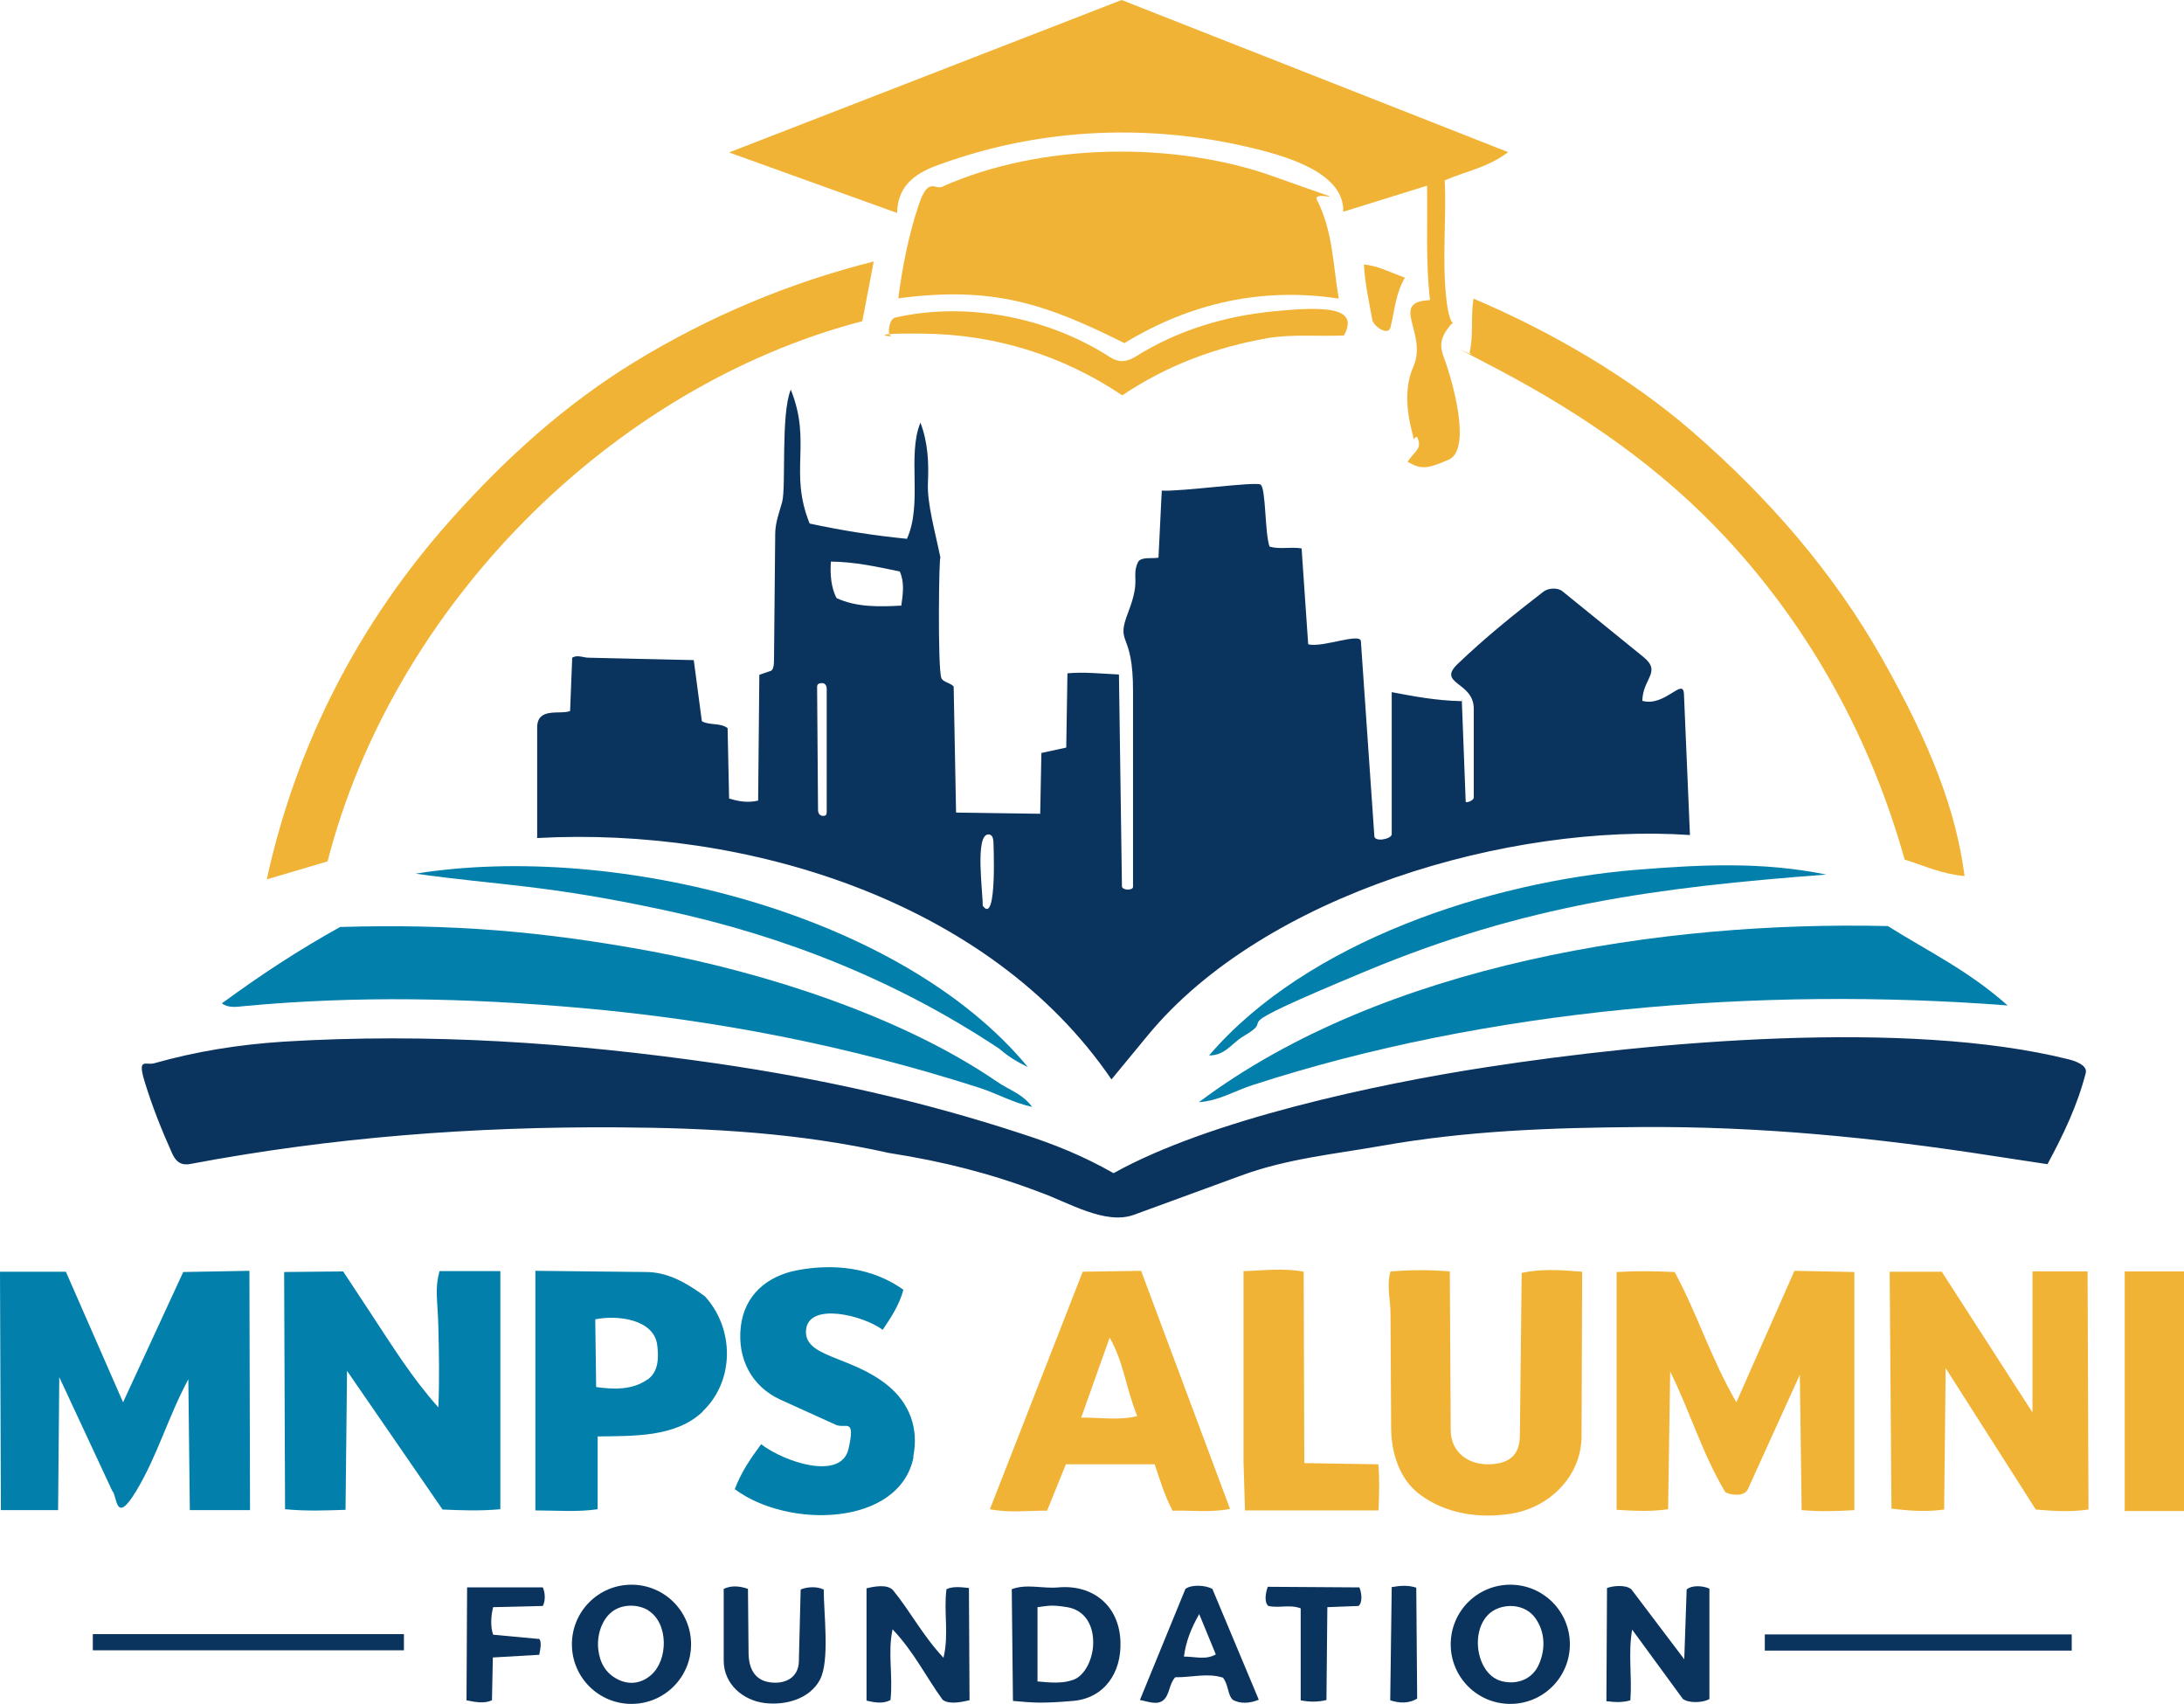
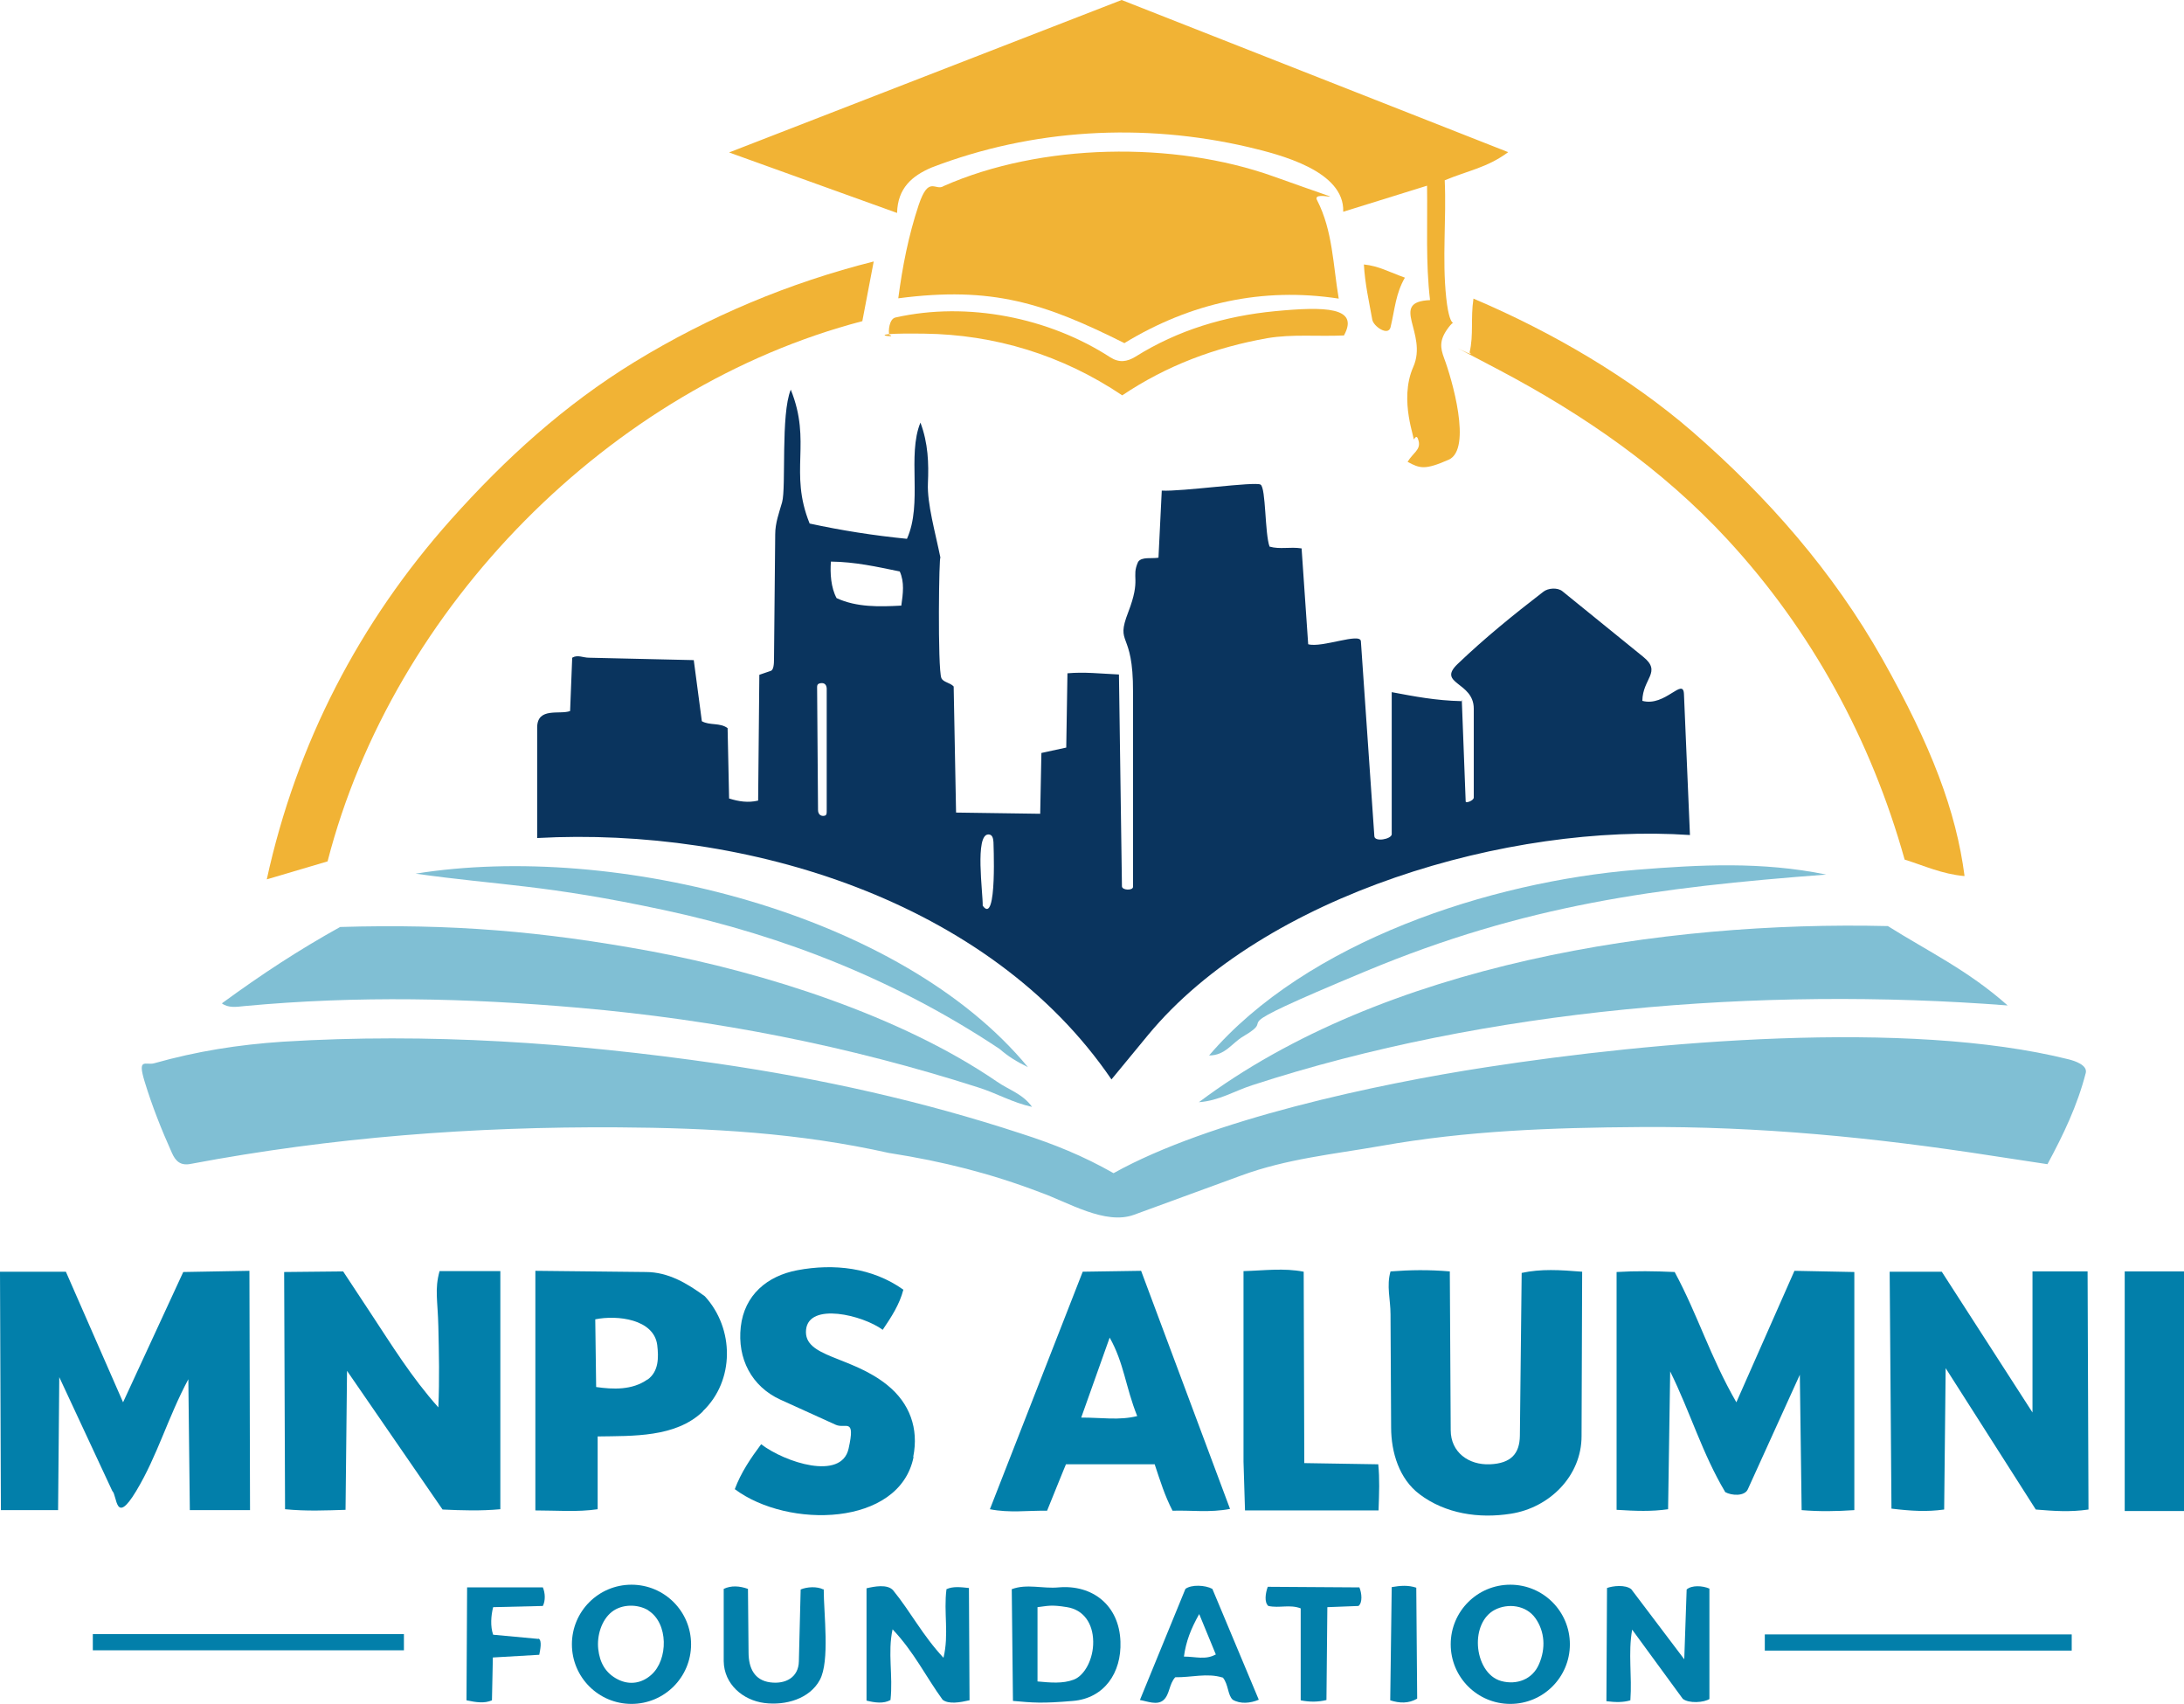
<svg xmlns="http://www.w3.org/2000/svg" id="Layer_2" data-name="Layer 2" viewBox="0 0 729.4 568.9">
  <defs>
    <style>
      .cls-1 {
        fill: #027faa;
      }

      .cls-2 {
        fill: #0a345e;
      }

      .cls-3 {
+         fill: #80bfd4;
+       }
+ 
+       .cls-4 {
        fill: #f1b335;
      }
    </style>
  </defs>
  <g id="Layer_1-2" data-name="Layer 1">
    <g>
-       <path class="cls-3" d="M472,146.7c1,.6-5-12.9,0-24.2s-8.3-21.7,5.6-22.3c-1.5-12.6-.8-24.8-1-38.2l-28,8.7c.5-13.7-21.2-19.1-31.7-21.6-35.2-8.2-72.1-6.1-105.7,6.8-6.6,2.8-11.4,6.9-11.6,15.2l-56.1-20.2L374.6,0l129.1,50.8c-7,5.2-13.6,6.2-21.2,9.4.6,12.9-.9,26.1.5,39.2s4,5.7.8,9.9-2.8,6.8-1.5,10.3c2.5,6.6,9.5,30.4,1.5,33.9s-9.6,2.9-13.7.7c1.8-3,4.4-4,3.7-6.9s-1.4-.4-1.8-.6h0Z" />
-       <path class="cls-3" d="M375.6,114.6c-26.8-13.4-44.2-19.1-75.6-15,1.4-10.6,3.4-20.9,6.8-31.1s5.6-4.5,8.4-6.4c32.4-14.3,76.8-15.1,110.1-3.2s12,3.5,14.6,8c5.2,10.1,5.3,21.6,7.2,32.8-25.5-3.9-49.4,1.4-71.5,14.8v.1Z" />
-       <path class="cls-3" d="M288.1,107.2c-84.3,22-156.8,95.4-178.7,180.4l-20.3,6c9.9-45.4,31-85.9,61.4-120,18.3-20.5,38-38.4,61.5-52.8,24.9-15.2,51.6-26.4,79.8-33.5l-3.8,19.9h.1Z" />
-       <path class="cls-3" d="M656,292.5c-7.5-.7-13.2-3.4-19.9-5.5-11.2-40-31.1-76.5-59.2-106.9-21.7-23.5-47.9-41.6-76.1-56.5s-6.5-3.1-10-5.9c1.4-5.9.3-11.4,1.3-18,26.6,11.3,52.4,26.5,73.1,44.4,25.2,21.9,47.1,46.9,63.5,76s24.6,50.8,27.4,72.3l-.1.1Z" />
-       <path class="cls-3" d="M448.9,112c-9,.4-17.2-.5-25.6.9-17.5,3.1-33.6,9.1-48.5,19.1-20.1-13.5-42.6-20.3-66.1-20.6s-7.8,1.7-11.7.4c-.4-1.3,0-5.4,2.1-5.8,24-5.4,51.2,0,71.7,13.3,3,1.9,5.6,1.5,8.4-.2,14.2-8.9,29.9-13.6,46.6-15.2s28.2-1.4,23.1,8v.1Z" />
-       <path class="cls-3" d="M464.4,109.3c-.8,3-5.7-.3-6.1-2.6-1.1-6.2-2.4-11.7-2.8-18.4,5,.5,8.6,2.6,13.7,4.4-3.1,5.4-3.3,10.3-4.8,16.6h0Z" />
-       <path class="cls-2" d="M297.1,385c-30.3-6.8-59.8-8.4-90.6-8.6-48.3-.3-95.6,3.3-142.8,12.2-3.5.7-5.1-1-6.3-3.7-3.5-7.8-6.6-15.6-9.1-23.8s.4-5.3,3.2-6.1c14.2-4,28-6.2,43-7.2,48.7-3,96.6.3,145.1,7.3,34.9,5.1,68.3,12.5,101.5,23.4,10.9,3.5,20.6,7.4,30.8,13.2,31.9-17.8,88-29.8,124.6-35.4,55.7-8.6,140.4-16.1,194.4-2.6,2,.5,6.3,1.9,5.7,4.5-2.8,10.9-7.5,20.7-12.8,30.5l-18.4-2.8c-39.3-6.1-77.8-9.9-117.7-9.6-29.5.2-57.8,1.2-86.5,6.3-16,2.8-31.5,4.3-46.7,9.9l-35.8,13.1c-9.6,3.5-22-4.2-31.3-7.5-16.5-6.3-32.4-10.3-50.2-13.1h-.1Z" />
-       <path class="cls-1" d="M344.8,369.6c-6.8-1.5-11.7-4.5-18-6.5-43.4-13.9-87.5-22.6-133.2-26.6-37.7-3.3-74.3-4.1-111.9-.6-2.7.3-5.5.7-7.6-.9,13.4-9.8,25.8-17.9,39.5-25.5,37.3-1.1,67.4,1.4,103.8,8.1,38,7.1,83.5,21.6,115.5,43.5,4,2.8,8.7,4.1,11.8,8.5h.1Z" />
-       <path class="cls-1" d="M670.5,335.7c-82.8-6.4-173.9,1.1-252.2,26.6-6.2,2-11.1,5.2-17.9,5.7,61.7-46.3,155-60.6,230.1-58.8,13.5,8.5,26.7,14.7,40,26.5Z" />
-       <path class="cls-1" d="M415.1,346.1c-3.7,2.2-5.9,6.3-11.3,6.3,32.6-38.1,93.8-58,142.8-62,21.2-1.7,41.8-2.8,63.3,1.6-56.7,4.3-100.5,10.1-153.6,32.2s-27.7,14-41.2,21.9h0Z" />
-       <path class="cls-1" d="M343.3,356.3c-3.9-1.9-6.6-3.6-9.5-6.1-34.1-22.7-71.7-37.7-111.8-46.3s-54.7-8.2-83.2-12.2c66.5-10.7,162.1,13.2,204.5,64.6Z" />
+       <path class="cls-4" d="M472,146.7c1,.6-5-12.9,0-24.2s-8.3-21.7,5.6-22.3c-1.5-12.6-.8-24.8-1-38.2l-28,8.7c.5-13.7-21.2-19.1-31.7-21.6-35.2-8.2-72.1-6.1-105.7,6.8-6.6,2.8-11.4,6.9-11.6,15.2l-56.1-20.2L374.6,0l129.1,50.8c-7,5.2-13.6,6.2-21.2,9.4.6,12.9-.9,26.1.5,39.2s4,5.7.8,9.9-2.8,6.8-1.5,10.3c2.5,6.6,9.5,30.4,1.5,33.9s-9.6,2.9-13.7.7c1.8-3,4.4-4,3.7-6.9s-1.4-.4-1.8-.6h0Z" />
+       <path class="cls-4" d="M375.6,114.6c-26.8-13.4-44.2-19.1-75.6-15,1.4-10.6,3.4-20.9,6.8-31.1s5.6-4.5,8.4-6.4c32.4-14.3,76.8-15.1,110.1-3.2s12,3.5,14.6,8c5.2,10.1,5.3,21.6,7.2,32.8-25.5-3.9-49.4,1.4-71.5,14.8v.1Z" />
+       <path class="cls-4" d="M288.1,107.2c-84.3,22-156.8,95.4-178.7,180.4l-20.3,6c9.9-45.4,31-85.9,61.4-120,18.3-20.5,38-38.4,61.5-52.8,24.9-15.2,51.6-26.4,79.8-33.5l-3.8,19.9h.1Z" />
+       <path class="cls-4" d="M656,292.5c-7.5-.7-13.2-3.4-19.9-5.5-11.2-40-31.1-76.5-59.2-106.9-21.7-23.5-47.9-41.6-76.1-56.5s-6.5-3.1-10-5.9c1.4-5.9.3-11.4,1.3-18,26.6,11.3,52.4,26.5,73.1,44.4,25.2,21.9,47.1,46.9,63.5,76s24.6,50.8,27.4,72.3l-.1.1Z" />
+       <path class="cls-4" d="M448.9,112c-9,.4-17.2-.5-25.6.9-17.5,3.1-33.6,9.1-48.5,19.1-20.1-13.5-42.6-20.3-66.1-20.6s-7.8,1.7-11.7.4c-.4-1.3,0-5.4,2.1-5.8,24-5.4,51.2,0,71.7,13.3,3,1.9,5.6,1.5,8.4-.2,14.2-8.9,29.9-13.6,46.6-15.2s28.2-1.4,23.1,8v.1Z" />
+       <path class="cls-4" d="M464.4,109.3c-.8,3-5.7-.3-6.1-2.6-1.1-6.2-2.4-11.7-2.8-18.4,5,.5,8.6,2.6,13.7,4.4-3.1,5.4-3.3,10.3-4.8,16.6h0Z" />
+       <path class="cls-3" d="M297.1,385c-30.3-6.8-59.8-8.4-90.6-8.6-48.3-.3-95.6,3.3-142.8,12.2-3.5.7-5.1-1-6.3-3.7-3.5-7.8-6.6-15.6-9.1-23.8s.4-5.3,3.2-6.1c14.2-4,28-6.2,43-7.2,48.7-3,96.6.3,145.1,7.3,34.9,5.1,68.3,12.5,101.5,23.4,10.9,3.5,20.6,7.4,30.8,13.2,31.9-17.8,88-29.8,124.6-35.4,55.7-8.6,140.4-16.1,194.4-2.6,2,.5,6.3,1.9,5.7,4.5-2.8,10.9-7.5,20.7-12.8,30.5l-18.4-2.8c-39.3-6.1-77.8-9.9-117.7-9.6-29.5.2-57.8,1.2-86.5,6.3-16,2.8-31.5,4.3-46.7,9.9l-35.8,13.1c-9.6,3.5-22-4.2-31.3-7.5-16.5-6.3-32.4-10.3-50.2-13.1h-.1Z" />
+       <path class="cls-3" d="M344.8,369.6c-6.8-1.5-11.7-4.5-18-6.5-43.4-13.9-87.5-22.6-133.2-26.6-37.7-3.3-74.3-4.1-111.9-.6-2.7.3-5.5.7-7.6-.9,13.4-9.8,25.8-17.9,39.5-25.5,37.3-1.1,67.4,1.4,103.8,8.1,38,7.1,83.5,21.6,115.5,43.5,4,2.8,8.7,4.1,11.8,8.5h.1Z" />
+       <path class="cls-3" d="M670.5,335.7c-82.8-6.4-173.9,1.1-252.2,26.6-6.2,2-11.1,5.2-17.9,5.7,61.7-46.3,155-60.6,230.1-58.8,13.5,8.5,26.7,14.7,40,26.5Z" />
+       <path class="cls-3" d="M415.1,346.1c-3.7,2.2-5.9,6.3-11.3,6.3,32.6-38.1,93.8-58,142.8-62,21.2-1.7,41.8-2.8,63.3,1.6-56.7,4.3-100.5,10.1-153.6,32.2s-27.7,14-41.2,21.9h0Z" />
+       <path class="cls-3" d="M343.3,356.3c-3.9-1.9-6.6-3.6-9.5-6.1-34.1-22.7-71.7-37.7-111.8-46.3s-54.7-8.2-83.2-12.2c66.5-10.7,162.1,13.2,204.5,64.6Z" />
      <path class="cls-2" d="M488.2,233.6l1.3,34c0,.7,2.7-.3,2.7-1.3v-29.7c0-9-12.4-8.2-5.4-14.9,9.1-8.7,18.6-16.4,28.6-24.1,1.6-1.3,4.8-1.5,6.4-.2l27,21.9c6.3,5.1-.2,7.2-.3,14.7,7.6,2.1,13.7-8.1,13.9-2.2l2,47c-60.2-4.1-142.1,19.7-181,66.8l-12.2,14.8c-40.8-59.9-122.4-84.4-191.8-80.6v-37c.1-6.8,7.6-4.1,11-5.4l.7-17.8c1.8-1.1,3.6,0,5.6,0l35,.8,2.7,20.4c2.7,1.5,6,.4,8.6,2.3l.5,23.5c3.2,1,6.3,1.5,9.7.7l.4-42,3.8-1.3c1-.3,1.1-2.4,1.1-4.1l.4-41.5c0-3.8,1.3-7.2,2.3-10.7,1.4-5-.5-29.4,2.9-37.6,7.1,17.6-.7,27.4,6.3,44.7,10.6,2.3,21.4,4,32.5,5.1,5.3-11.8,0-27.8,4.5-38.8,2.6,6.9,2.8,13.6,2.5,20.3s2.5,16.5,4.2,24.9c-.5-2.4-1,37,.3,40.1.6,1.4,2.9,1.5,4.1,2.8l.8,42.1,28.1.4.4-20.3,8.3-1.8.4-24.8c5.7-.5,10.8.1,17.2.4l1,70.7c0,1.4,3.7,1.5,3.7.2v-65.1c.1-20.9-6-15.2-1.6-26.6s.9-11.5,3.3-16.8c1.2-1.8,4.6-1,6.8-1.4l1.1-22.4c6.5.4,31.2-3.1,33-2s1.4,16.4,3,20.7c3.5,1,6.8,0,10.7.6l2.2,32c4.6,1.3,17.4-4,17.6-1l4.5,65.1c.1,2,5.6,1,5.8-.6v-47.5c7.5,1.4,14.6,2.8,23.3,3l.1-.5ZM301,202.3c.6-4.2,1.1-7.9-.5-11.5-7.8-1.6-14.9-3.2-23-3.3-.3,3.9,0,8.7,1.9,12.2,6.7,3.1,14.3,2.9,21.6,2.5v.1ZM276.1,269.9v-39.5c.1-1.6-.6-2.5-2-2.3s-1.2.9-1.2,2.3l.3,40c0,1.4.8,2.1,1.9,2s1-.7,1-2.5h0ZM331.8,281.2c-.1-1.4-.4-2.6-1.7-2.6-4.6,0-1.8,19.6-1.9,23.8,5,7,3.5-22.3,3.6-21.2Z" />
      <path class="cls-1" d="M19.8,459.6l-.4,44.6H.3l-.3-79.6h22l19.1,43.6,20.1-43.5,22.1-.4.2,79.9h-20.1l-.5-43.7c-6.9,12.9-10.3,25.5-17.4,37.3s-6.3,1.5-8,0l-17.8-38.2h.1Z" />
      <path class="cls-1" d="M95.2,504l-.3-79.3,19.7-.2,9.1,13.8c7.2,10.9,13.7,21.5,22.7,31.6.4-9.6.2-18,0-26.9s-1.3-12.4.4-18.6h20.3v79.5c-6.6.6-12.6.4-19.3.1l-31.9-46.3-.5,46.4c-6.7.2-12.9.5-20.2-.2v.1Z" />
      <path class="cls-1" d="M305.1,486.5c-4.7,23.2-41.9,24-59.7,10.7,2.1-5.6,5.3-10.3,8.8-15,8,6.1,26.8,12.2,29.2,1.5s-1-6.5-4.3-8l-18.5-8.4c-9.6-4.4-14.4-13.7-13.2-24.3s8.8-17,18.9-18.9c12.2-2.3,25-.9,35.4,6.5-1.3,5-4,9.1-6.9,13.4-6.6-4.9-24.7-9.3-25.6,0s15,8.6,27.2,18.5c7.4,6,10.5,14.4,8.6,23.9l.1.1Z" />
      <path class="cls-1" d="M234.7,471.3c-9.1,8.7-23.4,8.1-35.1,8.3v24.3c-6.8,1-13.6.4-20.8.4v-80l36.9.4c7.5,0,13.8,3.8,19.7,8.1,9.9,10.8,10,28.2-.7,38.4v.1ZM216.3,460.6c3.7-2.7,3.7-7.3,3.2-11.5-1.1-8.7-13.4-10.1-20.7-8.6l.3,22.6c5.6.8,12,1.1,17.1-2.5h.1Z" />
-       <path class="cls-3" d="M557.8,457.7l-.7,46.2c-5.6.8-10.7.6-17.2.2v-79.4c6.5-.4,12.7-.3,19.4,0,7.8,14.5,11.8,28.2,20.6,43.5l19.4-43.9,20,.4v79.5c-6,.4-11.6.5-17.6,0l-.6-45.2-17.4,38.3c-1.1,2.3-5.3,2.1-7.5.9-7.7-12.9-11.6-26.5-18.4-40.3v-.2Z" />
-       <path class="cls-3" d="M697.5,504c-6.2.9-11.5.5-17.6,0l-30.1-47.2-.5,47.2c-5.8.8-10.9.5-17.6-.3l-.6-79.1h17.4l30.3,47v-47.1h18.4l.3,79.4v.1Z" />
-       <path class="cls-3" d="M528.4,424.5l-.2,55c0,13.3-10.7,23.9-23.6,25.9-10.7,1.7-21.9,0-30.5-6.5-6.8-5.1-9.5-14-9.5-22.3l-.2-37.8c0-4.9-1.4-9.5,0-14.3,6.5-.5,12.8-.6,19.8,0l.3,53c0,7.4,6,11.7,13.1,11.4s9.9-3.6,10-9.5l.6-54.4c6.5-1.4,12.7-1,20.2-.4v-.1Z" />
-       <path class="cls-3" d="M460.4,504.3h-44.6l-.5-16.3v-63.6c7.1-.2,13.4-1.1,20.1.2l.2,63.9,24.7.4c.5,4.9.3,9.4.1,15.4h0Z" />
-       <rect class="cls-3" x="709.6" y="424.5" width="19.8" height="80" />
-       <path class="cls-3" d="M385.6,488.9h-29.6c0-.1-6.3,15.5-6.3,15.5-6.6-.1-12.5.8-19.1-.5l31-79.3,19.5-.3,29.7,79.5c-6.9,1.3-12.8.4-19.2.6-2.6-5-4.1-9.9-6-15.6v.1ZM379.8,472.8c-3.9-9.7-4.4-17.7-9.2-26.2l-9.5,26.7c7.1,0,12.6,1,18.7-.5Z" />
-       <path class="cls-2" d="M323.7,567.7c-3,.7-6.9,1.4-8.9-.2-5.6-7.7-9.5-15.9-16.7-23.5-1.7,7.8.2,15.4-.7,23.6-2.3,1.3-5.2.9-8,.2v-37.5c2.5-.6,7-1.5,8.9.7,5.8,7.1,9.8,15,16.8,22.5,1.9-7.9,0-15.2,1-22.9,2.1-1,4.7-.7,7.5-.4l.2,37.5h-.1Z" />
-       <path class="cls-2" d="M571,567.2c-1.9,1.3-7,1.6-9,0l-16.9-23.1c-1.4,7.9,0,15.4-.6,23.6-2.3.7-4.8.7-8,.3l.2-37.8c1.9-.7,6.1-1.2,8.1.4l17.7,23.4.8-23.3c1.7-1.5,5.3-1.3,7.6-.3v36.8h.1Z" />
-       <path class="cls-2" d="M374.2,548.1c.4,10.4-5.4,18.9-15.8,19.8s-13.5.6-20.1,0l-.4-37.3c5-1.9,10.4-.1,15.6-.6,11.4-1,20.3,6,20.7,18.1ZM365.1,548c-.1-6-3.2-10.5-8.7-11.4s-6.4-.4-9.9,0v24.8c4.3.4,8.4.8,12.1-.6s6.6-7,6.5-12.7v-.1Z" />
-       <path class="cls-2" d="M230.8,549c0,11-8.9,19.9-19.9,19.9s-19.9-8.9-19.9-19.9,8.9-19.9,19.9-19.9,19.9,8.9,19.9,19.9ZM216.6,537.7c-3.6-2.2-8.9-2.2-12.3.5s-5,7.9-4.5,12.4,2.4,8,6.5,10.1,8.2,1.2,11.2-1.5c5.7-5,5.8-17.3-1-21.5h.1Z" />
-       <path class="cls-2" d="M524.3,549c0,11-8.9,19.9-19.9,19.9s-19.9-8.9-19.9-19.9,8.9-19.9,19.9-19.9,19.9,8.9,19.9,19.9ZM514,555.6c2.3-5.3,1.9-10.9-1.2-15.3s-9.2-5.1-13.6-2.8c-4,2.1-5.9,7-5.6,12s2.9,10.5,7.9,11.8,10.3-.5,12.5-5.7h0Z" />
-       <path class="cls-2" d="M275.1,530.5c0,8.4,2.1,24.1-1.3,30.4s-11.4,8.6-18.5,7.7-13.5-6.2-13.6-14v-24.1c2.5-1.2,5.3-1,8.1,0l.2,21.2c0,5.3,2,9.3,7.2,10s9.5-1.7,9.6-7l.6-24c2.1-.9,5.5-1.1,7.6,0l.1-.2Z" />
-       <path class="cls-2" d="M408.3,560.1c-5.1-1.6-10.5,0-15.8-.1-2.1,2.3-1.8,5.7-3.9,7.6s-5.5.4-7.9,0l15.2-37.1c2-1.5,6.6-1.3,9,0l15.5,37c-2.8,1.2-6.2,1.5-8.7,0-1.7-1.5-1.4-5.1-3.3-7.4h-.1ZM406.1,552.5l-5.6-13.6c-2.8,5-4.4,9.1-5.1,14.2,3.9,0,7.2,1.2,10.6-.7l.1.1Z" />
-       <rect class="cls-2" x="31" y="545.6" width="103.9" height="5.4" />
-       <rect class="cls-2" x="589.4" y="545.7" width="102.5" height="5.4" />
-       <path class="cls-2" d="M179.9,547.1c1.2.7.5,3.8.2,5.4l-15.5.9-.3,14.3c-2.5,1.1-5.2.7-8.5,0l.2-37.7h25.3c.8,1.9.9,4.4,0,6.2l-16.6.4c-.7,2.7-1,6.4,0,9.2l15.1,1.4.1-.1Z" />
-       <path class="cls-2" d="M443,567.6c-2.8.7-5.7.7-8.6.1v-30.7c-3.7-1.4-7.1,0-10.8-.8-1.4-1.2-1-4.2-.2-6.4l30.6.2c.8,1.9,1.1,5.1-.3,6.2l-10.4.4-.3,31Z" />
-       <path class="cls-2" d="M473.2,567.2c-2.8,1.6-5.8,1.5-8.9.5l.5-37.8c2.9-.5,5.5-.7,8.2.2l.3,37-.1.1Z" />
+       <path class="cls-1" d="M557.8,457.7l-.7,46.2c-5.6.8-10.7.6-17.2.2v-79.4c6.5-.4,12.7-.3,19.4,0,7.8,14.5,11.8,28.2,20.6,43.5l19.4-43.9,20,.4v79.5c-6,.4-11.6.5-17.6,0l-.6-45.2-17.4,38.3c-1.1,2.3-5.3,2.1-7.5.9-7.7-12.9-11.6-26.5-18.4-40.3v-.2Z" />
+       <path class="cls-1" d="M697.5,504c-6.2.9-11.5.5-17.6,0l-30.1-47.2-.5,47.2c-5.8.8-10.9.5-17.6-.3l-.6-79.1h17.4l30.3,47v-47.1h18.4l.3,79.4v.1Z" />
+       <path class="cls-1" d="M528.4,424.5l-.2,55c0,13.3-10.7,23.9-23.6,25.9-10.7,1.7-21.9,0-30.5-6.5-6.8-5.1-9.5-14-9.5-22.3l-.2-37.8c0-4.9-1.4-9.5,0-14.3,6.5-.5,12.8-.6,19.8,0l.3,53c0,7.4,6,11.7,13.1,11.4s9.9-3.6,10-9.5l.6-54.4c6.5-1.4,12.7-1,20.2-.4v-.1Z" />
+       <path class="cls-1" d="M460.4,504.3h-44.6l-.5-16.3v-63.6c7.1-.2,13.4-1.1,20.1.2l.2,63.9,24.7.4c.5,4.9.3,9.4.1,15.4h0Z" />
+       <rect class="cls-1" x="709.6" y="424.5" width="19.8" height="80" />
+       <path class="cls-1" d="M385.6,488.9h-29.6c0-.1-6.3,15.5-6.3,15.5-6.6-.1-12.5.8-19.1-.5l31-79.3,19.5-.3,29.7,79.5c-6.9,1.3-12.8.4-19.2.6-2.6-5-4.1-9.9-6-15.6v.1ZM379.8,472.8c-3.9-9.7-4.4-17.7-9.2-26.2l-9.5,26.7c7.1,0,12.6,1,18.7-.5Z" />
+       <path class="cls-1" d="M323.7,567.7c-3,.7-6.9,1.4-8.9-.2-5.6-7.7-9.5-15.9-16.7-23.5-1.7,7.8.2,15.4-.7,23.6-2.3,1.3-5.2.9-8,.2v-37.5c2.5-.6,7-1.5,8.9.7,5.8,7.1,9.8,15,16.8,22.5,1.9-7.9,0-15.2,1-22.9,2.1-1,4.7-.7,7.5-.4l.2,37.5h-.1Z" />
+       <path class="cls-1" d="M571,567.2c-1.9,1.3-7,1.6-9,0l-16.9-23.1c-1.4,7.9,0,15.4-.6,23.6-2.3.7-4.8.7-8,.3l.2-37.8c1.9-.7,6.1-1.2,8.1.4l17.7,23.4.8-23.3c1.7-1.5,5.3-1.3,7.6-.3v36.8h.1Z" />
+       <path class="cls-1" d="M374.2,548.1c.4,10.4-5.4,18.9-15.8,19.8s-13.5.6-20.1,0l-.4-37.3c5-1.9,10.4-.1,15.6-.6,11.4-1,20.3,6,20.7,18.1ZM365.1,548c-.1-6-3.2-10.5-8.7-11.4s-6.4-.4-9.9,0v24.8c4.3.4,8.4.8,12.1-.6s6.6-7,6.5-12.7v-.1Z" />
+       <path class="cls-1" d="M230.8,549c0,11-8.9,19.9-19.9,19.9s-19.9-8.9-19.9-19.9,8.9-19.9,19.9-19.9,19.9,8.9,19.9,19.9ZM216.6,537.7c-3.6-2.2-8.9-2.2-12.3.5s-5,7.9-4.5,12.4,2.4,8,6.5,10.1,8.2,1.2,11.2-1.5c5.7-5,5.8-17.3-1-21.5h.1Z" />
+       <path class="cls-1" d="M524.3,549c0,11-8.9,19.9-19.9,19.9s-19.9-8.9-19.9-19.9,8.9-19.9,19.9-19.9,19.9,8.9,19.9,19.9ZM514,555.6c2.3-5.3,1.9-10.9-1.2-15.3s-9.2-5.1-13.6-2.8c-4,2.1-5.9,7-5.6,12s2.9,10.5,7.9,11.8,10.3-.5,12.5-5.7h0Z" />
+       <path class="cls-1" d="M275.1,530.5c0,8.4,2.1,24.1-1.3,30.4s-11.4,8.6-18.5,7.7-13.5-6.2-13.6-14v-24.1c2.5-1.2,5.3-1,8.1,0l.2,21.2c0,5.3,2,9.3,7.2,10s9.5-1.7,9.6-7l.6-24c2.1-.9,5.5-1.1,7.6,0l.1-.2Z" />
+       <path class="cls-1" d="M408.3,560.1c-5.1-1.6-10.5,0-15.8-.1-2.1,2.3-1.8,5.7-3.9,7.6s-5.5.4-7.9,0l15.2-37.1c2-1.5,6.6-1.3,9,0l15.5,37c-2.8,1.2-6.2,1.5-8.7,0-1.7-1.5-1.4-5.1-3.3-7.4h-.1ZM406.1,552.5l-5.6-13.6c-2.8,5-4.4,9.1-5.1,14.2,3.9,0,7.2,1.2,10.6-.7l.1.1Z" />
+       <rect class="cls-1" x="31" y="545.6" width="103.9" height="5.4" />
+       <rect class="cls-1" x="589.4" y="545.7" width="102.5" height="5.4" />
+       <path class="cls-1" d="M179.9,547.1c1.2.7.5,3.8.2,5.4l-15.5.9-.3,14.3c-2.5,1.1-5.2.7-8.5,0l.2-37.7h25.3c.8,1.9.9,4.4,0,6.2l-16.6.4c-.7,2.7-1,6.4,0,9.2l15.1,1.4.1-.1Z" />
+       <path class="cls-1" d="M443,567.6c-2.8.7-5.7.7-8.6.1v-30.7c-3.7-1.4-7.1,0-10.8-.8-1.4-1.2-1-4.2-.2-6.4l30.6.2c.8,1.9,1.1,5.1-.3,6.2l-10.4.4-.3,31Z" />
+       <path class="cls-1" d="M473.2,567.2c-2.8,1.6-5.8,1.5-8.9.5l.5-37.8c2.9-.5,5.5-.7,8.2.2l.3,37-.1.1Z" />
    </g>
  </g>
</svg>
